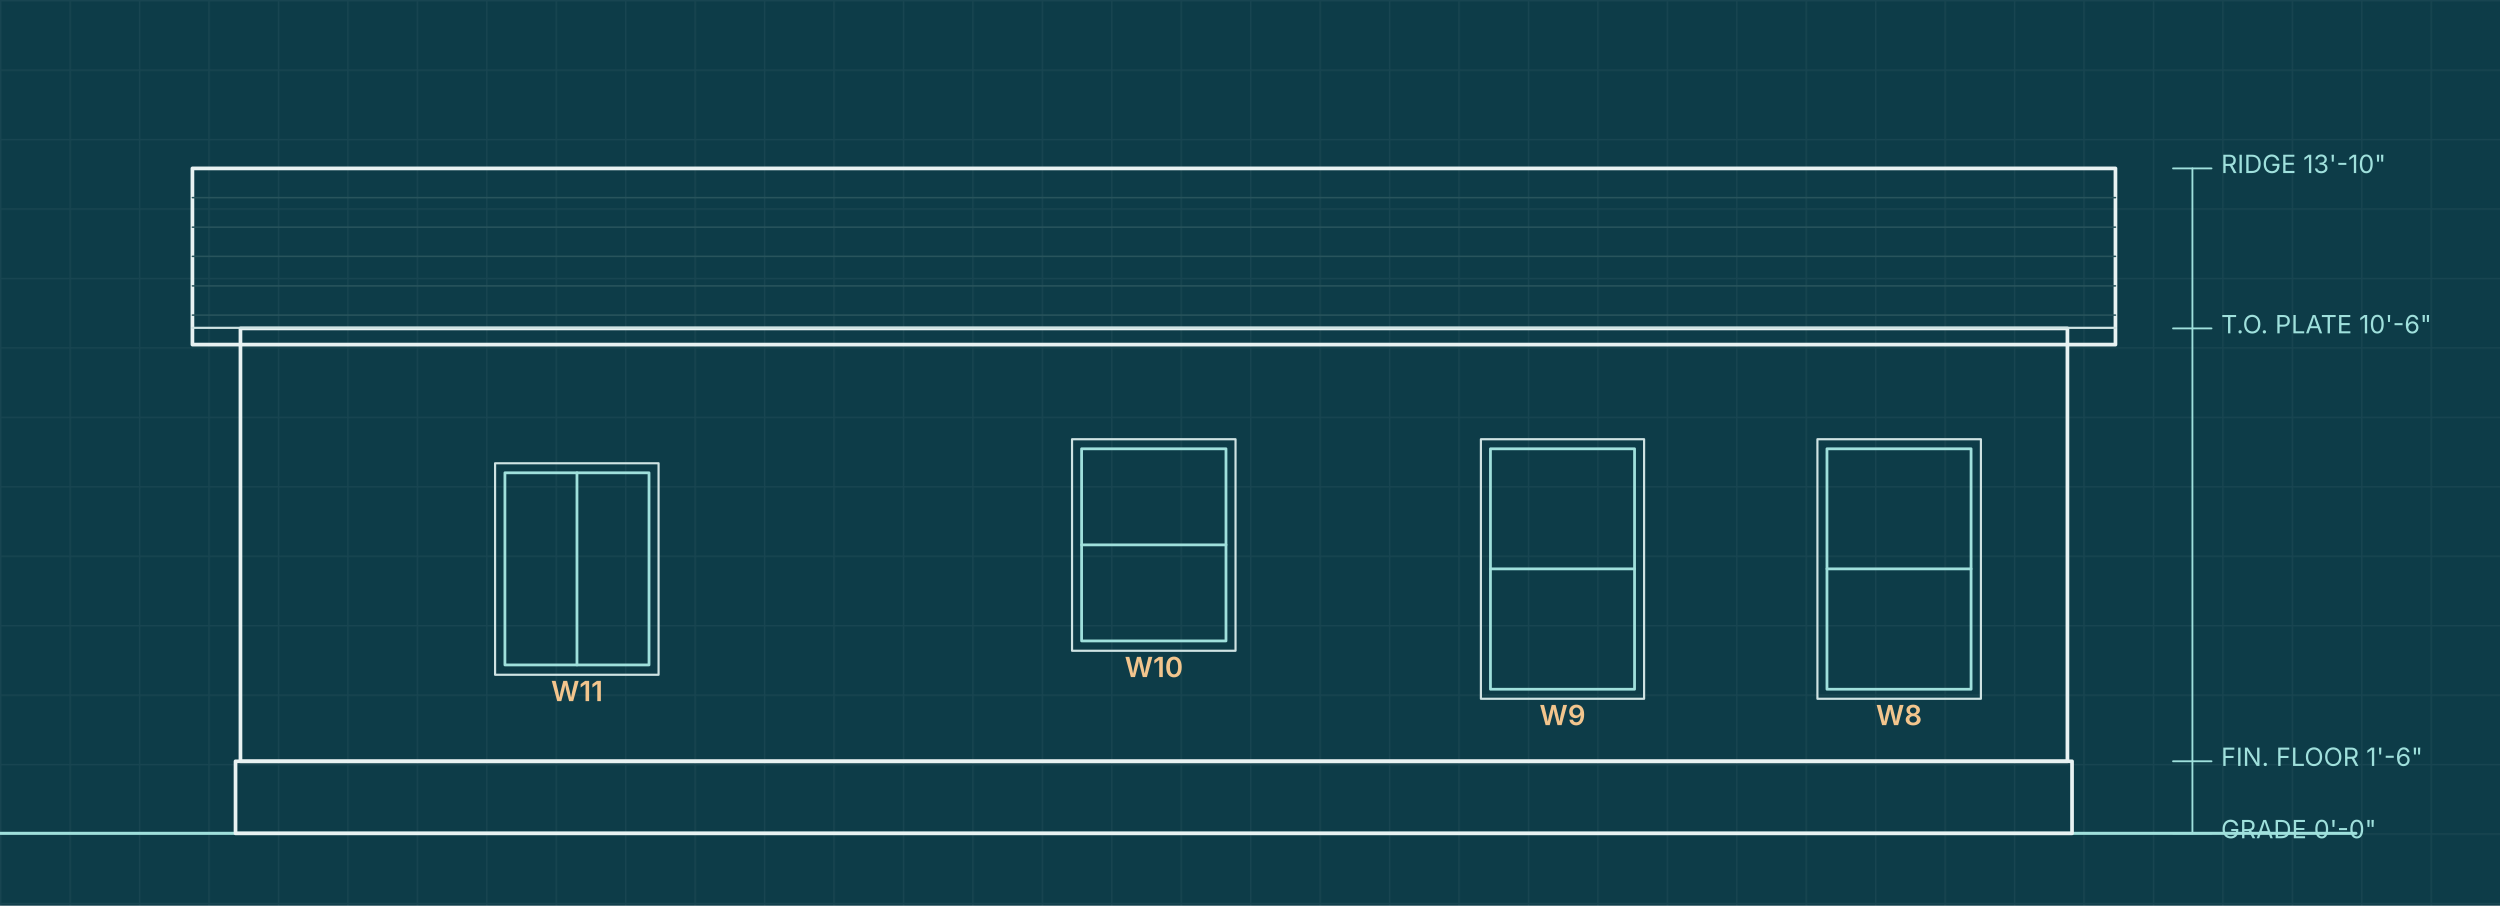
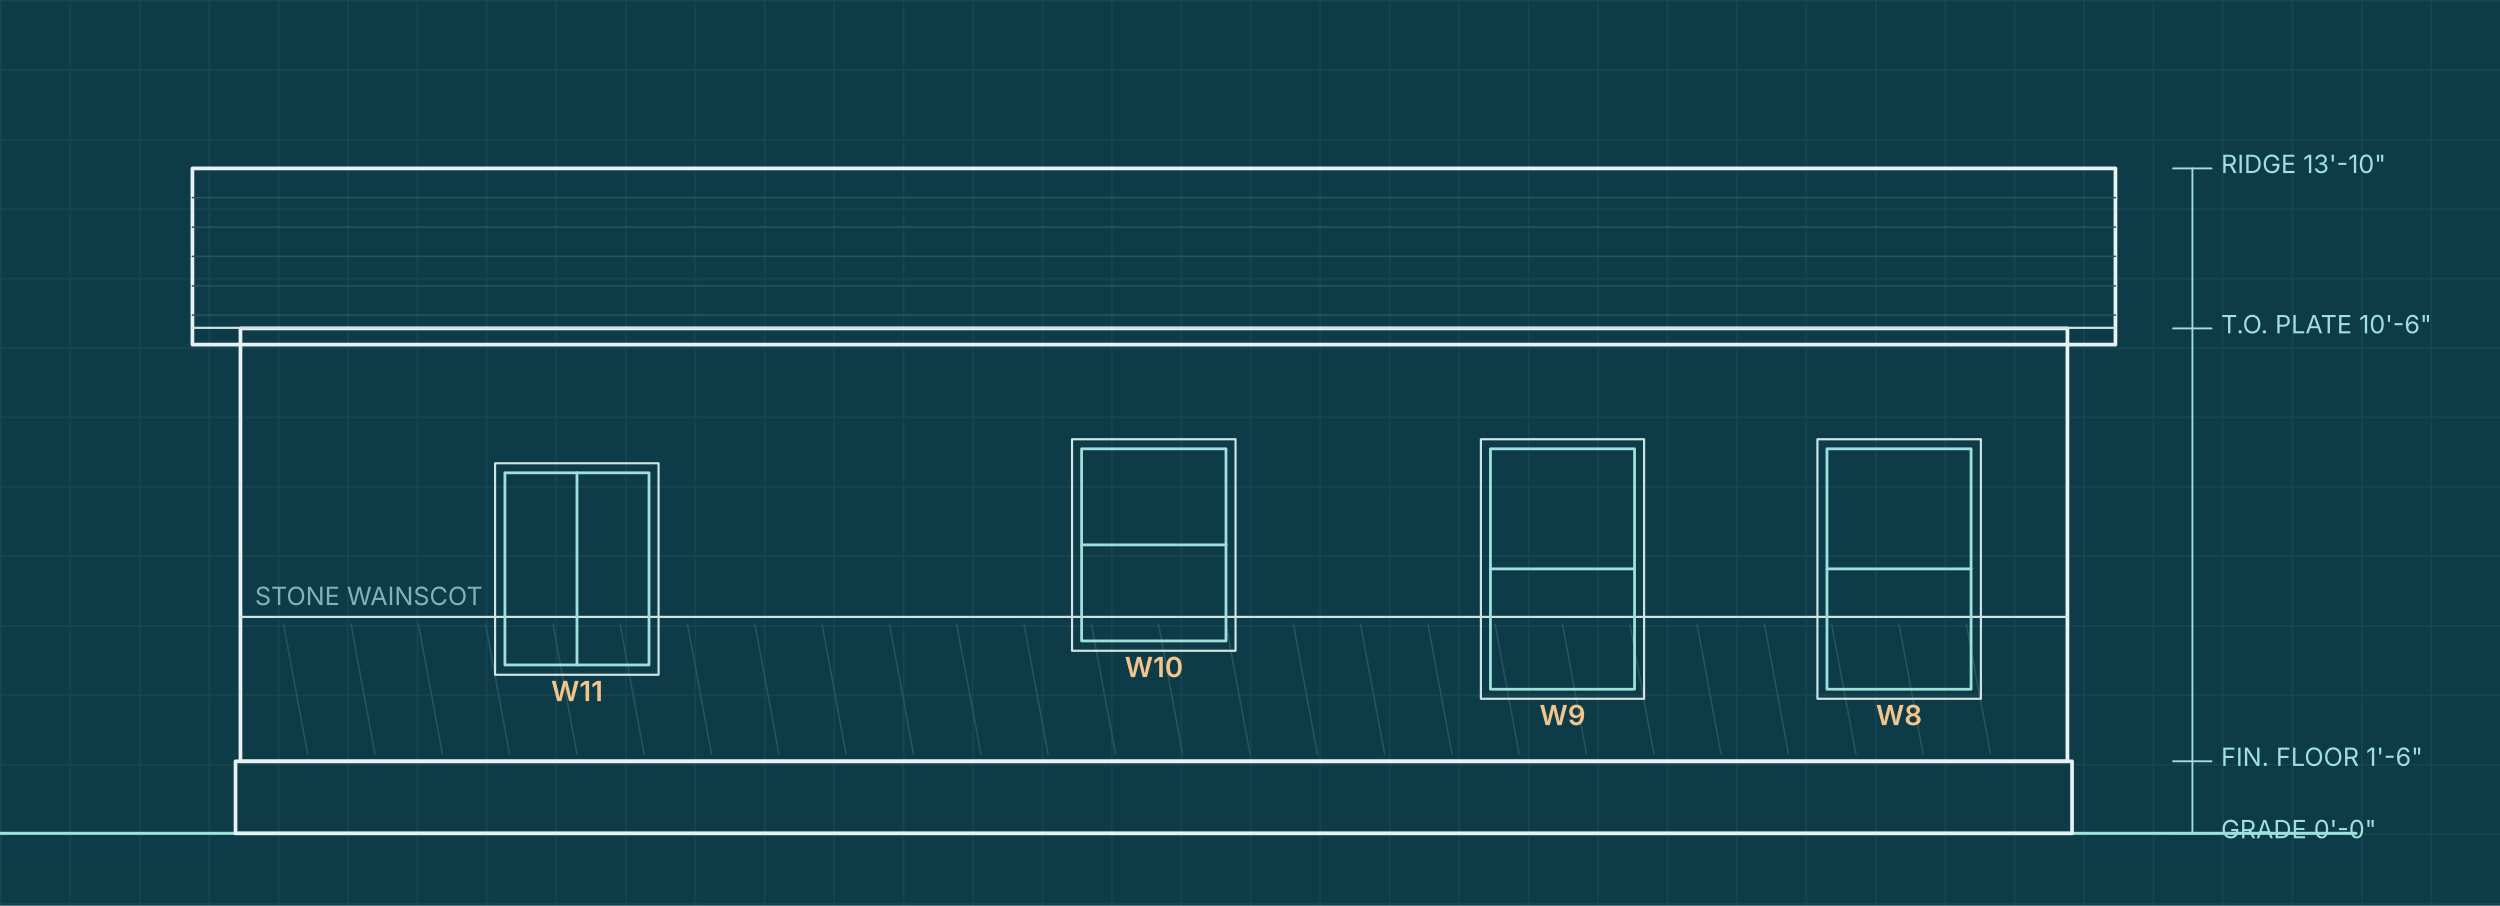
<svg xmlns="http://www.w3.org/2000/svg" viewBox="0 0 864 313" width="864" height="313" role="img" aria-label="Plan 12-2418 rear elevation" font-family="Inter, Helvetica, Arial, sans-serif">
  <defs>
    <pattern id="g" width="24" height="24" patternUnits="userSpaceOnUse">
      <path d="M24 0H0V24" fill="none" stroke="#ffffff" stroke-opacity=".05" />
    </pattern>
  </defs>
  <rect width="864" height="313" fill="#0d3c48" />
  <rect width="864" height="313" fill="url(#g)" />
  <polyline points="-16.6,288.0 814.2,288.0" stroke="#9fe0dc" stroke-width="1.07" fill="none" stroke-linejoin="round" stroke-linecap="round" />
  <polygon points="81.4,288.0 716.1,288.0 716.1,263.1 81.4,263.1" stroke="#e8f2f2" stroke-width="1.28" fill="none" stroke-linejoin="round" stroke-linecap="round" />
  <polygon points="83.1,263.1 714.5,263.1 714.5,113.5 83.1,113.5" stroke="#e8f2f2" stroke-width="1.28" fill="none" stroke-linejoin="round" stroke-linecap="round" />
  <polygon points="66.5,119.1 731.1,119.1 731.1,58.2 66.5,58.2" stroke="#e8f2f2" stroke-width="1.28" fill="none" stroke-linejoin="round" stroke-linecap="round" />
  <polyline points="66.5,113.3 731.1,113.3" stroke="#cfe3e3" stroke-width="0.75" fill="none" stroke-linejoin="round" stroke-linecap="round" />
  <polyline points="66.5,108.9 731.1,108.9" stroke="#28545c" stroke-width="0.53" fill="none" stroke-linejoin="round" stroke-linecap="round" />
  <polyline points="66.5,98.8 731.1,98.8" stroke="#28545c" stroke-width="0.53" fill="none" stroke-linejoin="round" stroke-linecap="round" />
  <polyline points="66.5,88.6 731.1,88.6" stroke="#28545c" stroke-width="0.53" fill="none" stroke-linejoin="round" stroke-linecap="round" />
  <polyline points="66.5,78.5 731.1,78.5" stroke="#28545c" stroke-width="0.53" fill="none" stroke-linejoin="round" stroke-linecap="round" />
  <polyline points="66.5,68.3 731.1,68.3" stroke="#28545c" stroke-width="0.53" fill="none" stroke-linejoin="round" stroke-linecap="round" />
+   <polyline points="83.1,213.2 714.5,213.2" stroke="#cfe3e3" stroke-width="0.75" fill="none" stroke-linejoin="round" stroke-linecap="round" />
+   <polyline points="106.3,260.6 98.0,215.7" stroke="#28545c" stroke-width="0.53" fill="none" stroke-linejoin="round" stroke-linecap="round" />
+   <polyline points="129.6,260.6 121.3,215.7" stroke="#28545c" stroke-width="0.53" fill="none" stroke-linejoin="round" stroke-linecap="round" />
+   <polyline points="152.9,260.6 144.6,215.7" stroke="#28545c" stroke-width="0.53" fill="none" stroke-linejoin="round" stroke-linecap="round" />
+   <polyline points="176.1,260.6 167.8,215.7" stroke="#28545c" stroke-width="0.53" fill="none" stroke-linejoin="round" stroke-linecap="round" />
+   <polyline points="199.4,260.6 191.1,215.7" stroke="#28545c" stroke-width="0.53" fill="none" stroke-linejoin="round" stroke-linecap="round" />
+   <polyline points="222.6,260.6 214.3,215.7" stroke="#28545c" stroke-width="0.53" fill="none" stroke-linejoin="round" stroke-linecap="round" />
+   <polyline points="245.9,260.6 237.6,215.7" stroke="#28545c" stroke-width="0.53" fill="none" stroke-linejoin="round" stroke-linecap="round" />
+   <polyline points="269.2,260.6 260.9,215.7" stroke="#28545c" stroke-width="0.53" fill="none" stroke-linejoin="round" stroke-linecap="round" />
+   <polyline points="292.4,260.6 284.1,215.7" stroke="#28545c" stroke-width="0.53" fill="none" stroke-linejoin="round" stroke-linecap="round" />
+   <polyline points="315.7,260.6 307.4,215.7" stroke="#28545c" stroke-width="0.53" fill="none" stroke-linejoin="round" stroke-linecap="round" />
+   <polyline points="339.0,260.6 330.6,215.7" stroke="#28545c" stroke-width="0.53" fill="none" stroke-linejoin="round" stroke-linecap="round" />
+   <polyline points="362.2,260.6 353.9,215.7" stroke="#28545c" stroke-width="0.53" fill="none" stroke-linejoin="round" stroke-linecap="round" />
+   <polyline points="385.5,260.6 377.2,215.7" stroke="#28545c" stroke-width="0.53" fill="none" stroke-linejoin="round" stroke-linecap="round" />
+   <polyline points="408.7,260.6 400.4,215.7" stroke="#28545c" stroke-width="0.53" fill="none" stroke-linejoin="round" stroke-linecap="round" />
+   <polyline points="432.0,260.6 423.7,215.7" stroke="#28545c" stroke-width="0.53" fill="none" stroke-linejoin="round" stroke-linecap="round" />
+   <polyline points="455.3,260.6 447.0,215.7" stroke="#28545c" stroke-width="0.53" fill="none" stroke-linejoin="round" stroke-linecap="round" />
+   <polyline points="478.5,260.6 470.2,215.7" stroke="#28545c" stroke-width="0.53" fill="none" stroke-linejoin="round" stroke-linecap="round" />
+   <polyline points="501.8,260.6 493.5,215.7" stroke="#28545c" stroke-width="0.53" fill="none" stroke-linejoin="round" stroke-linecap="round" />
+   <polyline points="525.0,260.6 516.7,215.7" stroke="#28545c" stroke-width="0.53" fill="none" stroke-linejoin="round" stroke-linecap="round" />
+   <polyline points="548.3,260.6 540.0,215.7" stroke="#28545c" stroke-width="0.53" fill="none" stroke-linejoin="round" stroke-linecap="round" />
+   <polyline points="571.6,260.6 563.3,215.7" stroke="#28545c" stroke-width="0.53" fill="none" stroke-linejoin="round" stroke-linecap="round" />
+   <polyline points="594.8,260.6 586.5,215.7" stroke="#28545c" stroke-width="0.53" fill="none" stroke-linejoin="round" stroke-linecap="round" />
+   <polyline points="618.1,260.6 609.8,215.7" stroke="#28545c" stroke-width="0.53" fill="none" stroke-linejoin="round" stroke-linecap="round" />
+   <polyline points="641.4,260.6 633.0,215.7" stroke="#28545c" stroke-width="0.53" fill="none" stroke-linejoin="round" stroke-linecap="round" />
+   <polyline points="664.6,260.6 656.3,215.7" stroke="#28545c" stroke-width="0.53" fill="none" stroke-linejoin="round" stroke-linecap="round" />
+   <polyline points="687.9,260.6 679.6,215.7" stroke="#28545c" stroke-width="0.53" fill="none" stroke-linejoin="round" stroke-linecap="round" />
+   <text x="88.1" y="209.1" font-size="8.7" fill="#7fb3b8" text-anchor="start">STONE WAINSCOT</text>
  <polygon points="628.1,241.5 684.6,241.5 684.6,151.8 628.1,151.8" stroke="#cfe3e3" stroke-width="0.75" fill="none" stroke-linejoin="round" stroke-linecap="round" />
  <polygon points="631.4,238.2 681.2,238.2 681.2,155.1 631.4,155.1" stroke="#9fe0dc" stroke-width="0.96" fill="none" stroke-linejoin="round" stroke-linecap="round" />
  <polyline points="631.4,196.6 681.2,196.6" stroke="#9fe0dc" stroke-width="0.96" fill="none" stroke-linejoin="round" stroke-linecap="round" />
  <text x="656.3" y="250.6" font-size="9.6" fill="#f2c58d" text-anchor="middle" font-weight="600">W8</text>
  <polygon points="511.8,241.5 568.2,241.5 568.2,151.8 511.8,151.8" stroke="#cfe3e3" stroke-width="0.75" fill="none" stroke-linejoin="round" stroke-linecap="round" />
  <polygon points="515.1,238.2 564.9,238.2 564.9,155.1 515.1,155.1" stroke="#9fe0dc" stroke-width="0.96" fill="none" stroke-linejoin="round" stroke-linecap="round" />
  <polyline points="515.1,196.6 564.9,196.6" stroke="#9fe0dc" stroke-width="0.96" fill="none" stroke-linejoin="round" stroke-linecap="round" />
  <text x="540.0" y="250.6" font-size="9.6" fill="#f2c58d" text-anchor="middle" font-weight="600">W9</text>
  <polygon points="370.5,224.9 427.0,224.9 427.0,151.8 370.5,151.8" stroke="#cfe3e3" stroke-width="0.75" fill="none" stroke-linejoin="round" stroke-linecap="round" />
  <polygon points="373.8,221.5 423.7,221.5 423.7,155.1 373.8,155.1" stroke="#9fe0dc" stroke-width="0.96" fill="none" stroke-linejoin="round" stroke-linecap="round" />
  <polyline points="373.8,188.3 423.7,188.3" stroke="#9fe0dc" stroke-width="0.96" fill="none" stroke-linejoin="round" stroke-linecap="round" />
  <text x="398.8" y="234.0" font-size="9.6" fill="#f2c58d" text-anchor="middle" font-weight="600">W10</text>
  <polygon points="171.1,233.2 227.6,233.2 227.6,160.1 171.1,160.1" stroke="#cfe3e3" stroke-width="0.75" fill="none" stroke-linejoin="round" stroke-linecap="round" />
  <polygon points="174.5,229.8 224.3,229.8 224.3,163.4 174.5,163.4" stroke="#9fe0dc" stroke-width="0.96" fill="none" stroke-linejoin="round" stroke-linecap="round" />
  <polyline points="199.4,229.8 199.4,163.4" stroke="#9fe0dc" stroke-width="0.96" fill="none" stroke-linejoin="round" stroke-linecap="round" />
  <text x="199.4" y="242.3" font-size="9.6" fill="#f2c58d" text-anchor="middle" font-weight="600">W11</text>
  <polyline points="751.0,288.0 764.3,288.0" stroke="#9fe0dc" stroke-width="0.64" fill="none" stroke-linejoin="round" stroke-linecap="round" />
  <text x="767.6" y="289.7" font-size="8.7" fill="#9fe0dc" text-anchor="start">GRADE  0'-0"</text>
  <polyline points="751.0,263.1 764.3,263.1" stroke="#9fe0dc" stroke-width="0.64" fill="none" stroke-linejoin="round" stroke-linecap="round" />
  <text x="767.6" y="264.7" font-size="8.7" fill="#9fe0dc" text-anchor="start">FIN. FLOOR  1'-6"</text>
  <polyline points="751.0,113.5 764.3,113.5" stroke="#9fe0dc" stroke-width="0.64" fill="none" stroke-linejoin="round" stroke-linecap="round" />
  <text x="767.6" y="115.2" font-size="8.7" fill="#9fe0dc" text-anchor="start">T.O. PLATE  10'-6"</text>
  <polyline points="751.0,58.2 764.3,58.2" stroke="#9fe0dc" stroke-width="0.64" fill="none" stroke-linejoin="round" stroke-linecap="round" />
  <text x="767.6" y="59.8" font-size="8.7" fill="#9fe0dc" text-anchor="start">RIDGE  13'-10"</text>
  <polyline points="757.7,288.0 757.7,58.2" stroke="#9fe0dc" stroke-width="0.64" fill="none" stroke-linejoin="round" stroke-linecap="round" />
</svg>
